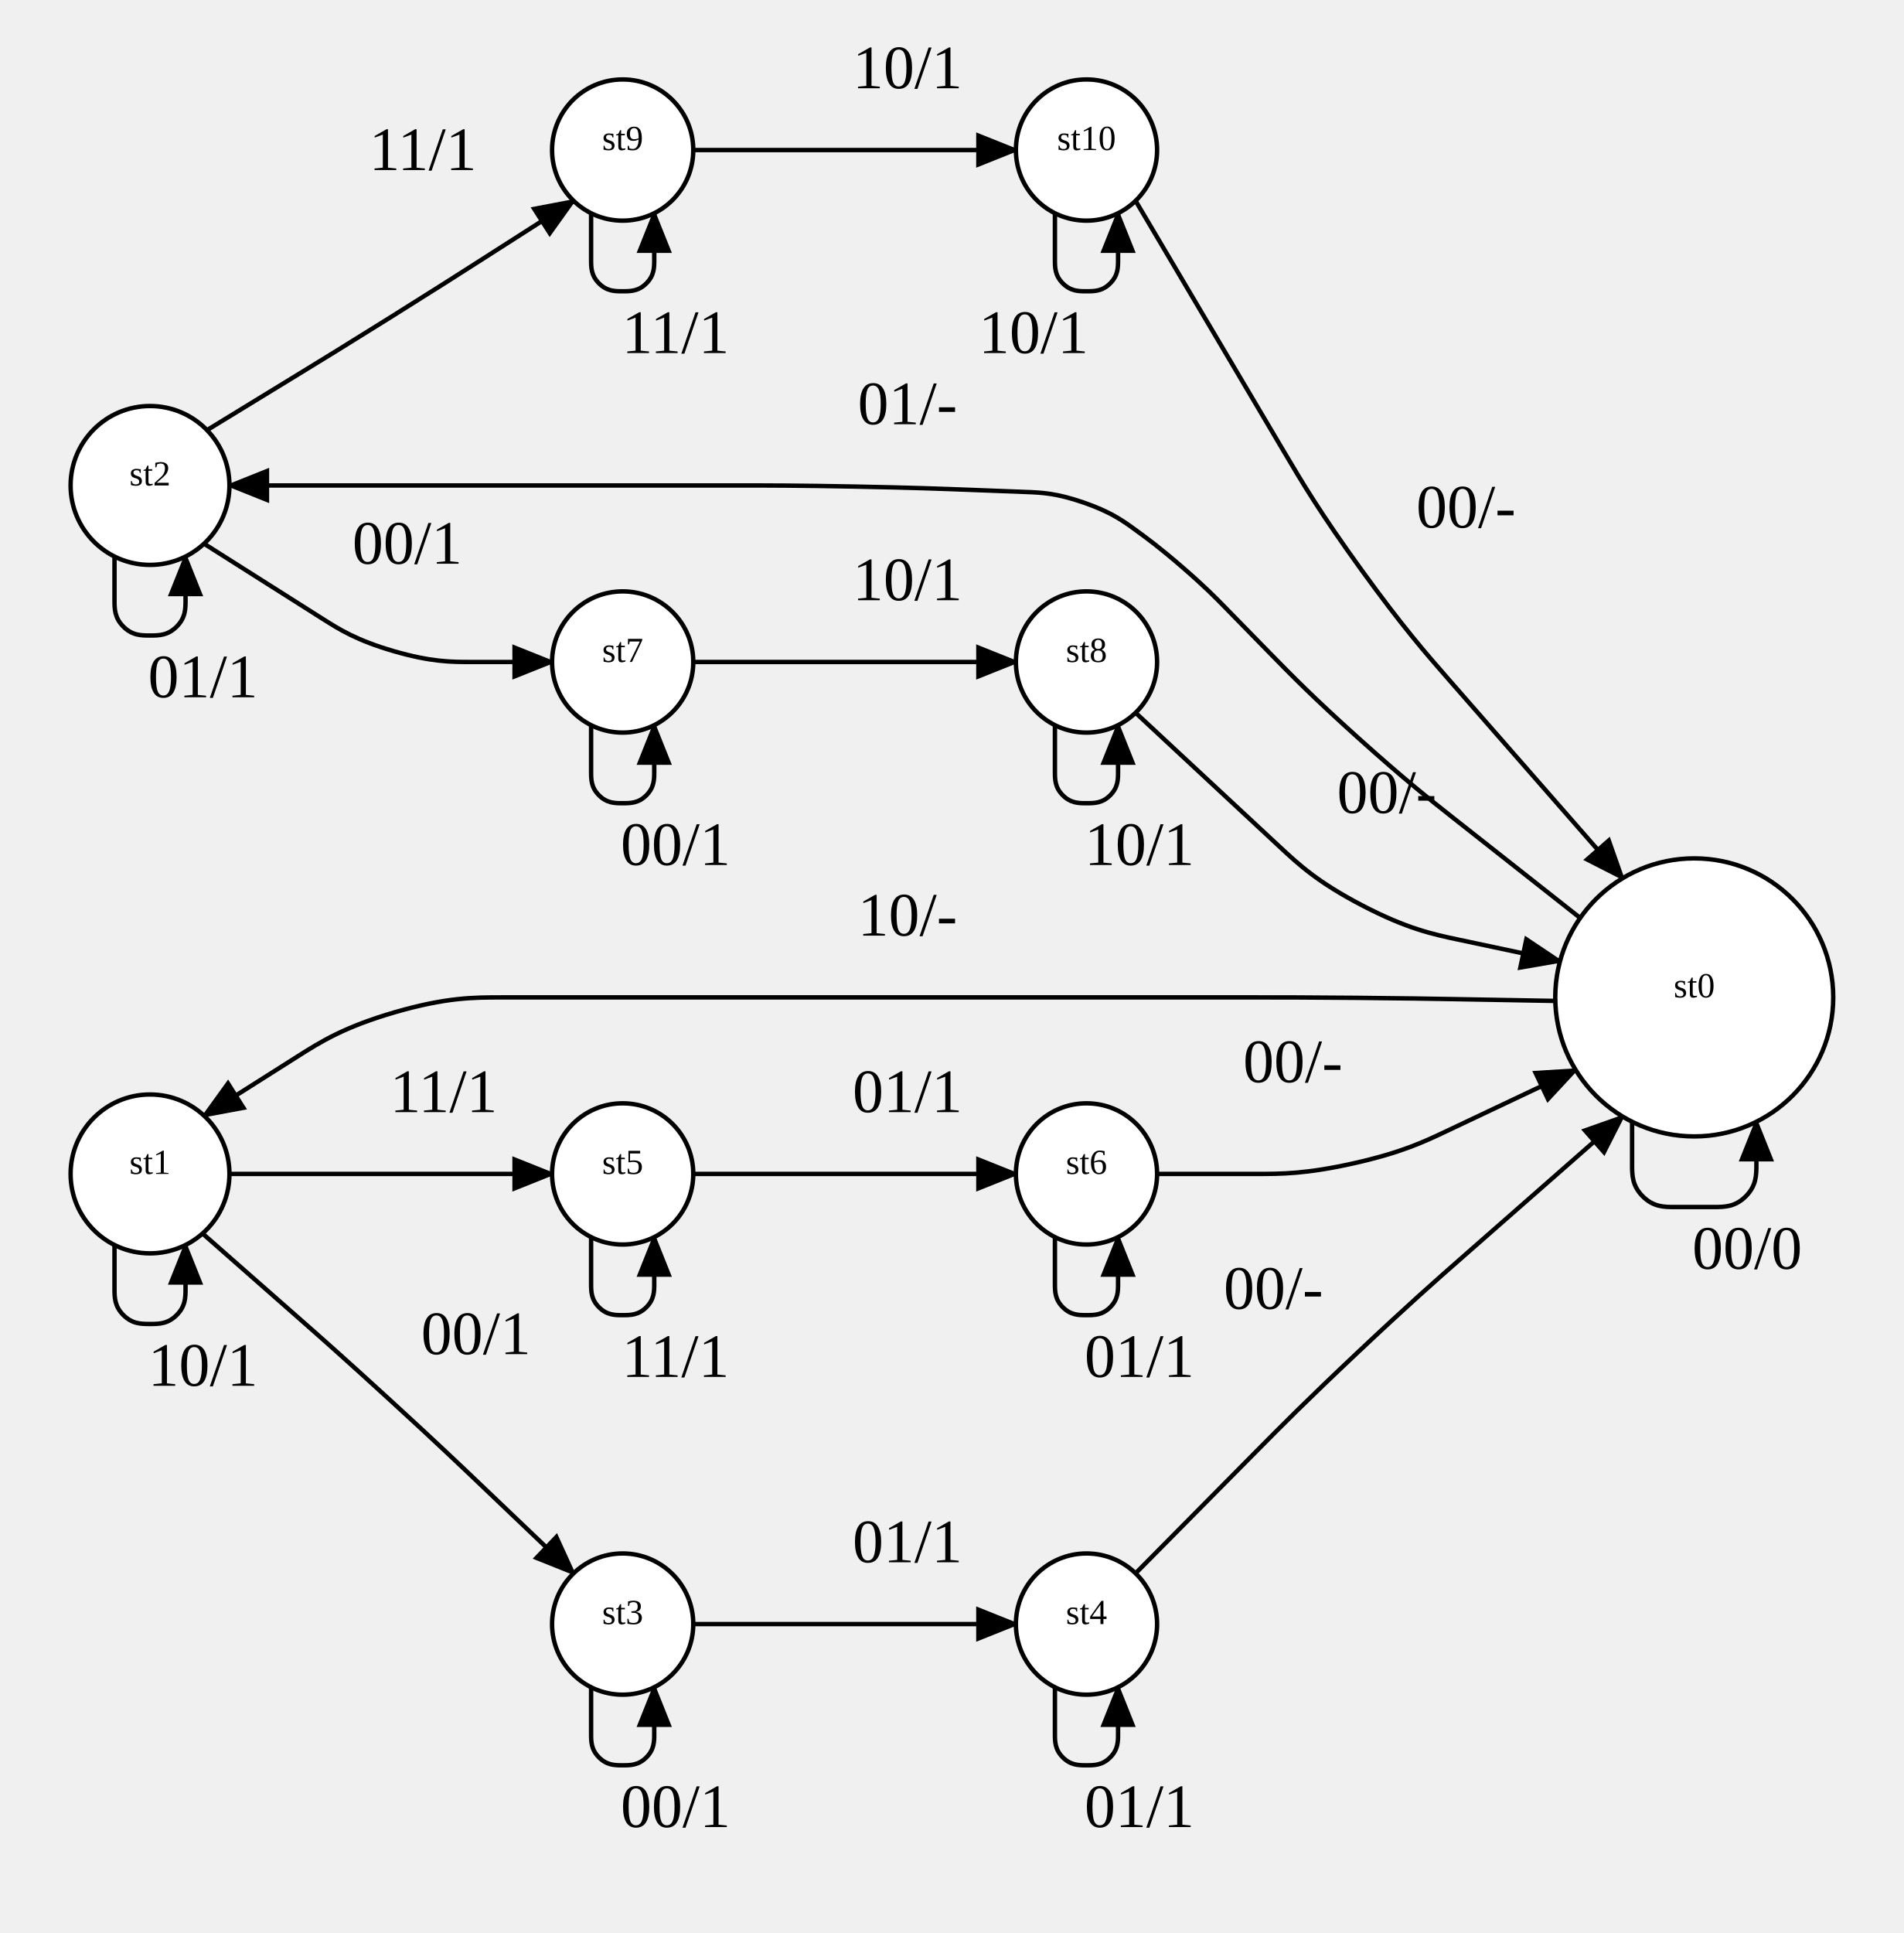
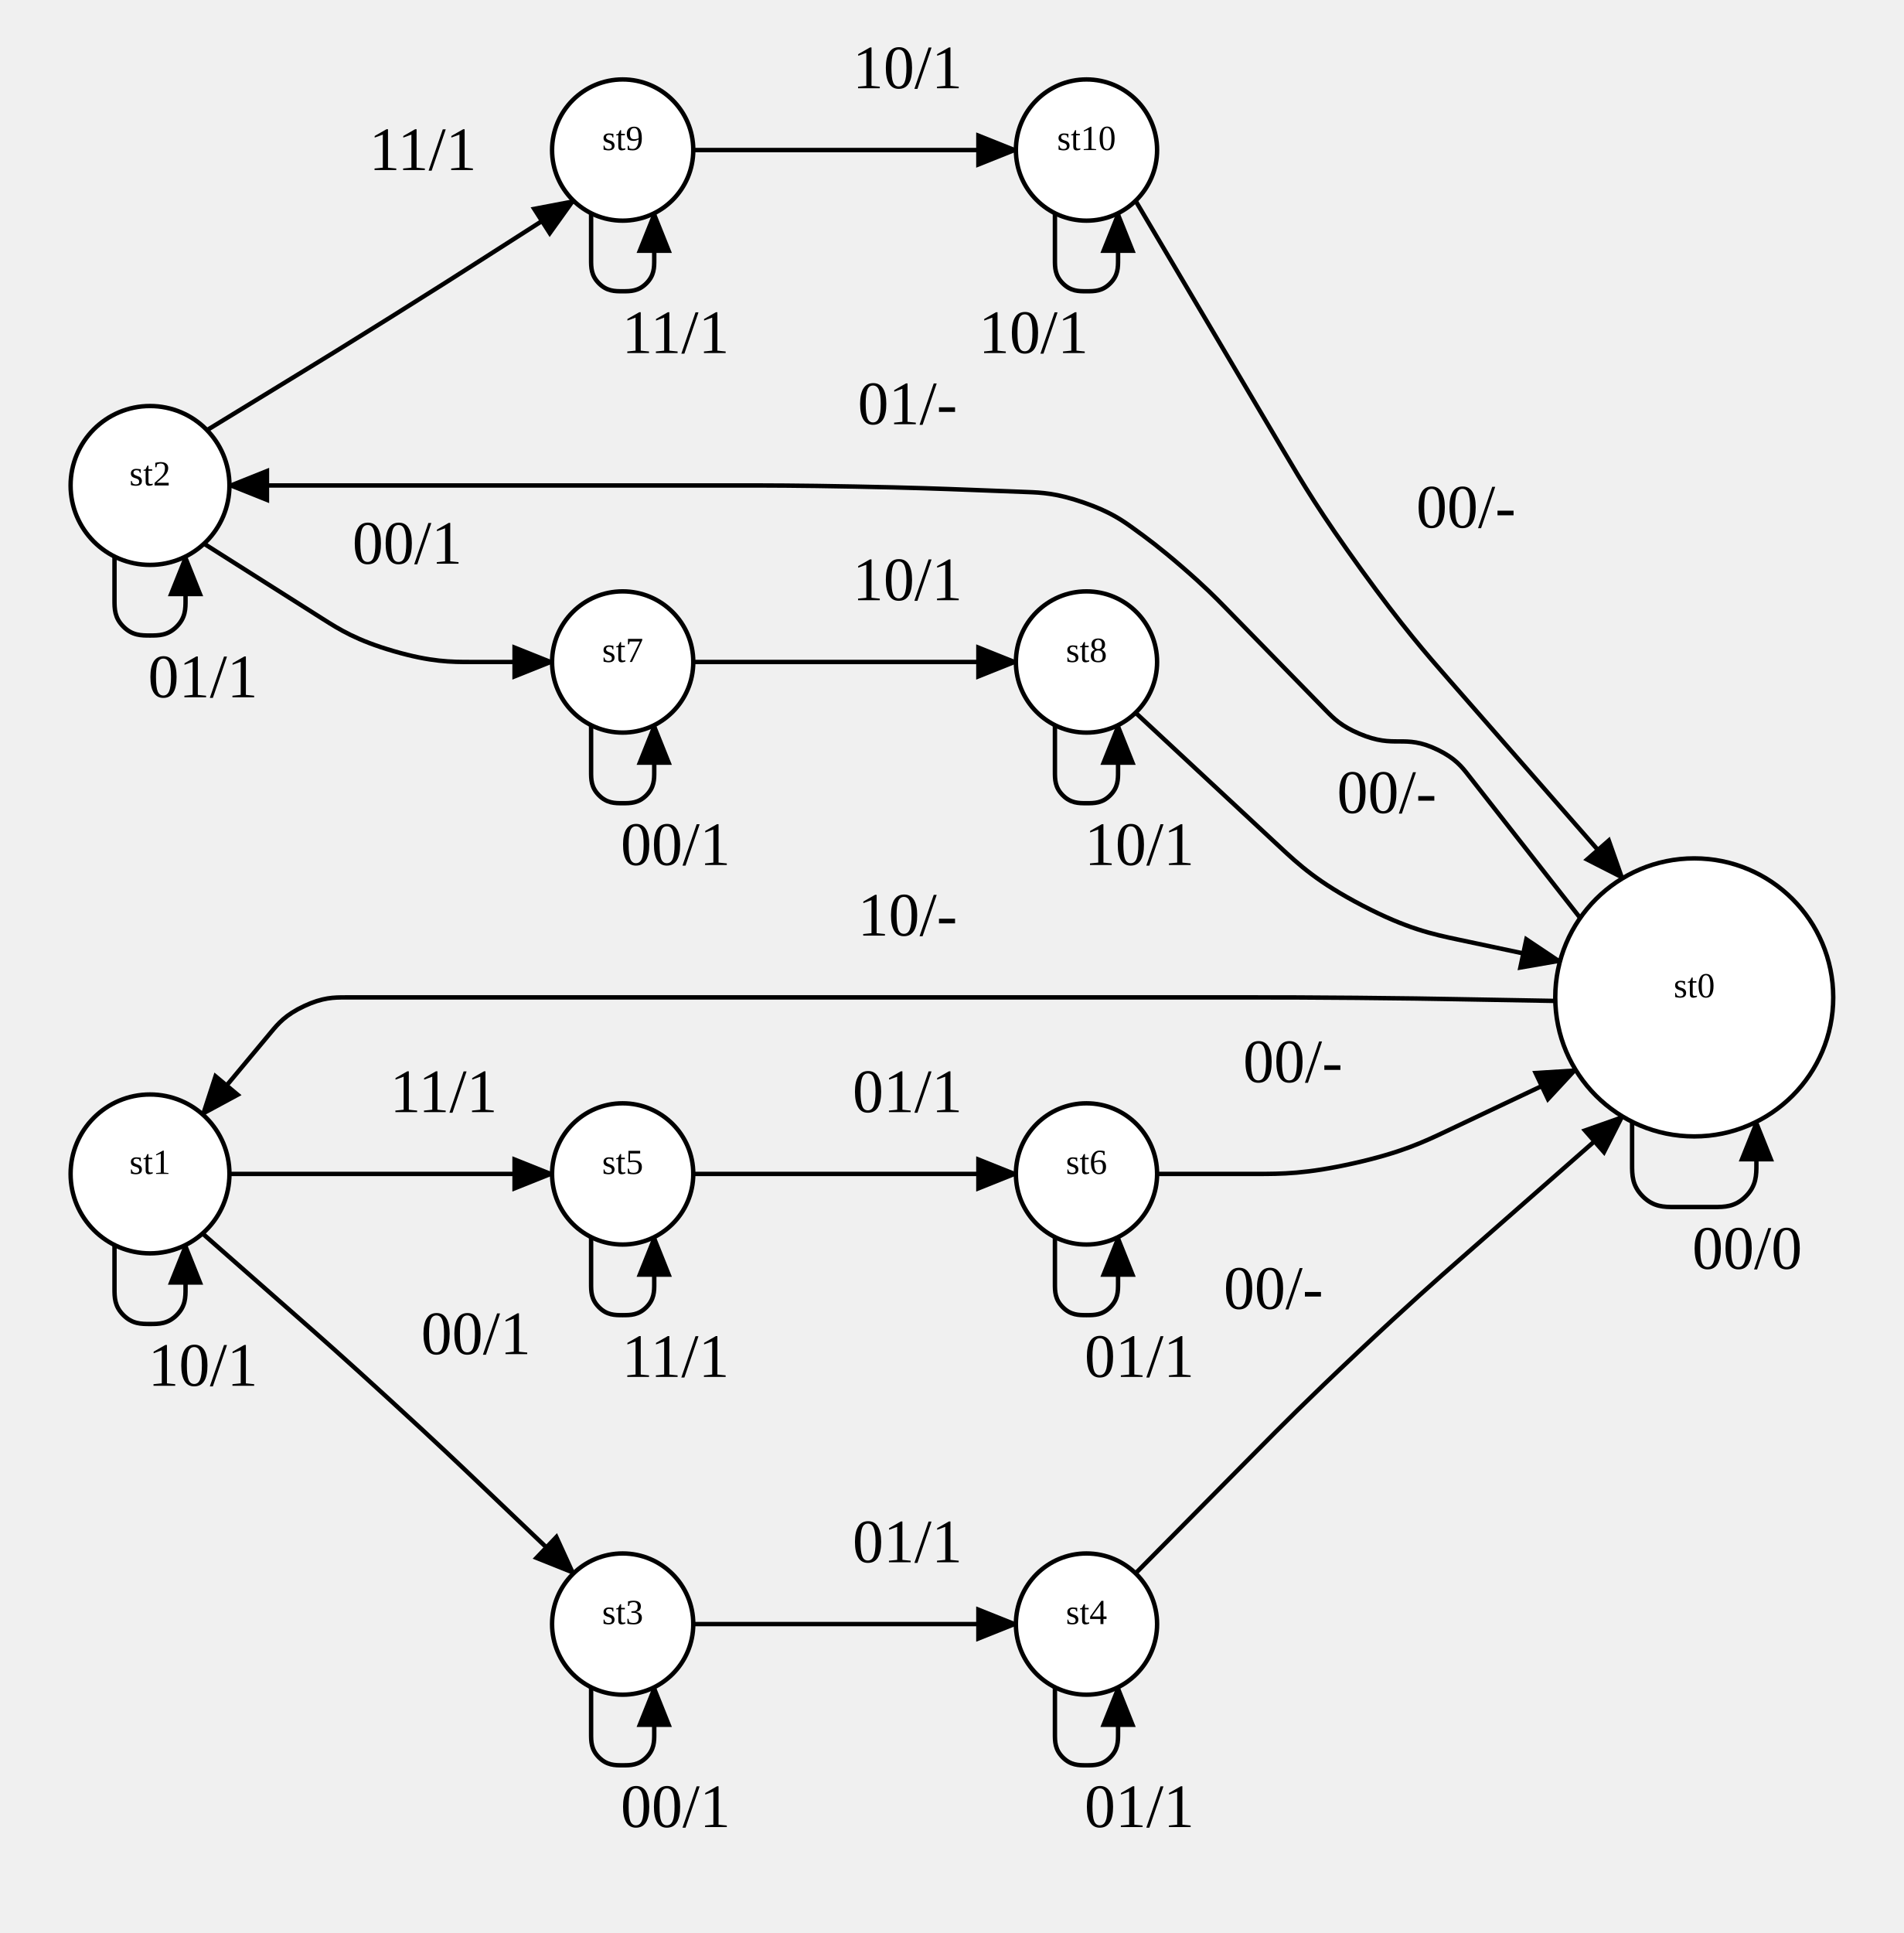
<svg xmlns="http://www.w3.org/2000/svg" width="431.48" height="438">
  <style type="text/css">
		.edge { fill: none; }
	</style>
  <defs>
    <marker id="normal" markerWidth="10" markerHeight="8" refX="9" refY="4" orient="auto-start-reverse" markerUnits="userSpaceOnUse">
      <path d="M0,0 L0,8 L10,4 z" fill="context-stroke" />
    </marker>
    <marker id="vee" markerWidth="10" markerHeight="8" refX="9" refY="4" orient="auto-start-reverse" markerUnits="userSpaceOnUse">
      <path d="M0,0 L10,4 L0,8 L3,4 z" fill="context-stroke" />
    </marker>
    <marker id="dot" markerWidth="8" markerHeight="8" refX="7" refY="4" orient="auto-start-reverse" markerUnits="userSpaceOnUse">
      <circle cx="4" cy="4" r="3.5" fill="context-stroke" />
    </marker>
    <marker id="odot" markerWidth="8" markerHeight="8" refX="7" refY="4" orient="auto-start-reverse" markerUnits="userSpaceOnUse">
      <circle cx="4" cy="4" r="3" fill="white" stroke="context-stroke" />
    </marker>
  </defs>
  <g>
    <path class="edge" marker-end="url(#normal)" stroke="#000000" stroke-width="1" d="M133.965,48.311 L133.965,58.845 C133.965,60.633 133.965,62.422 135.753,64.211 C137.542,66 139.331,66 141.12,66 L141.12,66 C142.909,66 144.698,66 146.487,64.211 C148.275,62.422 148.275,60.633 148.275,58.845 L148.275,48.311 " />
    <text text-anchor="middle" alignment-baseline="middle" x="153.12" y="80" font-size="14" fill="#000000">11/1</text>
    <path class="edge" marker-end="url(#normal)" stroke="#000000" stroke-width="1" d="M157.12,34 L193.68,34 L230.24,34 " />
    <text text-anchor="middle" alignment-baseline="middle" x="205.68" y="20" font-size="14" fill="#000000">10/1</text>
    <path class="edge" marker-end="url(#normal)" stroke="#000000" stroke-width="1" d="M239.085,164.311 L239.085,174.845 C239.085,176.633 239.085,178.422 240.873,180.211 C242.662,182 244.451,182 246.24,182 L246.24,182 C248.029,182 249.818,182 251.607,180.211 C253.395,178.422 253.395,176.633 253.395,174.845 L253.395,164.311 " />
    <text text-anchor="middle" alignment-baseline="middle" x="258.24" y="196" font-size="14" fill="#000000">10/1</text>
    <path class="edge" marker-end="url(#normal)" stroke="#000000" stroke-width="1" d="M257.364,161.5 L290.067,191.916 C294.39,195.937 298.713,199.958 308.812,205.204 C318.911,210.45 324.687,211.675 330.463,212.9 L353.566,217.8 " />
    <text text-anchor="middle" alignment-baseline="middle" x="314.299" y="184.211" font-size="14" fill="#000000">00/-</text>
    <path class="edge" marker-end="url(#normal)" stroke="#000000" stroke-width="1" d="M157.12,150 L193.68,150 L230.24,150 " />
    <text text-anchor="middle" alignment-baseline="middle" x="205.68" y="136" font-size="14" fill="#000000">10/1</text>
    <path class="edge" marker-end="url(#normal)" stroke="#000000" stroke-width="1" d="M133.965,164.311 L133.965,174.845 C133.965,176.633 133.965,178.422 135.753,180.211 C137.542,182 139.331,182 141.12,182 L141.12,182 C142.909,182 144.698,182 146.487,180.211 C148.275,178.422 148.275,176.633 148.275,174.845 L148.275,164.311 " />
    <text text-anchor="middle" alignment-baseline="middle" x="153.12" y="196" font-size="14" fill="#000000">00/1</text>
    <path class="edge" marker-end="url(#normal)" stroke="#000000" stroke-width="1" d="M239.085,280.311 L239.085,290.845 C239.085,292.633 239.085,294.422 240.873,296.211 C242.662,298 244.451,298 246.24,298 L246.24,298 C248.029,298 249.818,298 251.607,296.211 C253.395,294.422 253.395,292.633 253.395,290.845 L253.395,280.311 " />
    <text text-anchor="middle" alignment-baseline="middle" x="258.24" y="312" font-size="14" fill="#000000">01/1</text>
    <path class="edge" marker-end="url(#normal)" stroke="#000000" stroke-width="1" d="M262.24,266 L284.8,266 C290.44,266 296.08,266 306.818,263.587 C317.555,261.173 322.653,258.76 327.75,256.346 L357.113,242.445 " />
    <text text-anchor="middle" alignment-baseline="middle" x="293.013" y="245.214" font-size="14" fill="#000000">00/-</text>
    <path class="edge" marker-end="url(#normal)" stroke="#000000" stroke-width="1" d="M157.12,266 L193.68,266 L230.24,266 " />
    <text text-anchor="middle" alignment-baseline="middle" x="205.68" y="252" font-size="14" fill="#000000">01/1</text>
    <path class="edge" marker-end="url(#normal)" stroke="#000000" stroke-width="1" d="M133.965,280.311 L133.965,290.845 C133.965,292.633 133.965,294.422 135.753,296.211 C137.542,298 139.331,298 141.12,298 L141.12,298 C142.909,298 144.698,298 146.487,296.211 C148.275,294.422 148.275,292.633 148.275,290.845 L148.275,280.311 " />
    <text text-anchor="middle" alignment-baseline="middle" x="153.12" y="312" font-size="14" fill="#000000">11/1</text>
    <path class="edge" marker-end="url(#normal)" stroke="#000000" stroke-width="1" d="M239.085,382.311 L239.085,392.845 C239.085,394.633 239.085,396.422 240.873,398.211 C242.662,400 244.451,400 246.24,400 L246.24,400 C248.029,400 249.818,400 251.607,398.211 C253.395,396.422 253.395,394.633 253.395,392.845 L253.395,382.311 " />
    <text text-anchor="middle" alignment-baseline="middle" x="258.24" y="414" font-size="14" fill="#000000">01/1</text>
    <path class="edge" marker-end="url(#normal)" stroke="#000000" stroke-width="1" d="M257.364,356.5 L284.846,328.741 C290.475,323.055 296.103,317.37 307.745,306.408 C319.386,295.447 325.399,290.17 331.412,284.893 L367.755,253 " />
    <text text-anchor="middle" alignment-baseline="middle" x="288.606" y="296.571" font-size="14" fill="#000000">00/-</text>
    <path class="edge" marker-end="url(#normal)" stroke="#000000" stroke-width="1" d="M157.12,368 L193.68,368 L230.24,368 " />
    <text text-anchor="middle" alignment-baseline="middle" x="205.68" y="354" font-size="14" fill="#000000">01/1</text>
    <path class="edge" marker-end="url(#normal)" stroke="#000000" stroke-width="1" d="M133.965,382.311 L133.965,392.845 C133.965,394.633 133.965,396.422 135.753,398.211 C137.542,400 139.331,400 141.12,400 L141.12,400 C142.909,400 144.698,400 146.487,398.211 C148.275,396.422 148.275,394.633 148.275,392.845 L148.275,382.311 " />
    <text text-anchor="middle" alignment-baseline="middle" x="153.12" y="414" font-size="14" fill="#000000">00/1</text>
    <path class="edge" marker-end="url(#normal)" stroke="#000000" stroke-width="1" d="M46.916,97.463 L67.738,84.732 C72.944,81.549 78.149,78.366 88.495,71.896 C98.84,65.425 103.98,62.138 109.121,58.851 L129.996,45.5 " />
    <text text-anchor="middle" alignment-baseline="middle" x="95.838" y="38.533" font-size="14" fill="#000000">11/1</text>
    <path class="edge" marker-end="url(#normal)" stroke="#000000" stroke-width="1" d="M46.241,123.196 L73.117,140.219 C76.978,142.664 80.838,145.109 89.269,147.555 C97.7,150 102.27,150 106.84,150 L125.12,150 " />
    <text text-anchor="middle" alignment-baseline="middle" x="92.314" y="127.735" font-size="14" fill="#000000">00/1</text>
    <path class="edge" marker-end="url(#normal)" stroke="#000000" stroke-width="1" d="M25.95,126.1 L25.95,135.95 C25.95,137.963 25.95,139.975 27.963,141.988 C29.975,144 31.988,144 34,144 L34,144 C36.012,144 38.025,144 40.037,141.988 C42.05,139.975 42.05,137.963 42.05,135.95 L42.05,126.1 " />
    <text text-anchor="middle" alignment-baseline="middle" x="46" y="158" font-size="14" fill="#000000">01/1</text>
    <path class="edge" marker-end="url(#normal)" stroke="#000000" stroke-width="1" d="M239.085,48.311 L239.085,58.845 C239.085,60.633 239.085,62.422 240.873,64.211 C242.662,66 244.451,66 246.24,66 L246.24,66 C248.029,66 249.818,66 251.607,64.211 C253.395,62.422 253.395,60.633 253.395,58.845 L253.395,48.311 " />
    <text text-anchor="middle" alignment-baseline="middle" x="234.24" y="80" font-size="14" fill="#000000">10/1</text>
    <path class="edge" marker-end="url(#normal)" stroke="#000000" stroke-width="1" d="M257.364,45.5 L291.065,102.459 C295.139,109.345 299.213,116.23 308.555,129.135 C317.898,142.039 323.167,148.059 328.436,154.079 L367.755,199 " />
    <text text-anchor="middle" alignment-baseline="middle" x="332.258" y="119.543" font-size="14" fill="#000000">00/-</text>
    <path class="edge" marker-end="url(#normal)" stroke="#000000" stroke-width="1" d="M52,266 L88.56,266 L125.12,266 " />
    <text text-anchor="middle" alignment-baseline="middle" x="100.56" y="252" font-size="14" fill="#000000">11/1</text>
    <path class="edge" marker-end="url(#normal)" stroke="#000000" stroke-width="1" d="M45.906,279.5 L67.233,298.25 C72.565,302.938 77.896,307.625 88.367,317.211 C98.837,326.797 103.976,331.696 109.114,336.594 L129.996,356.5 " />
    <text text-anchor="middle" alignment-baseline="middle" x="107.887" y="306.834" font-size="14" fill="#000000">00/1</text>
    <path class="edge" marker-end="url(#normal)" stroke="#000000" stroke-width="1" d="M25.95,282.1 L25.95,291.95 C25.95,293.963 25.95,295.975 27.963,297.988 C29.975,300 31.988,300 34,300 L34,300 C36.012,300 38.025,300 40.037,297.988 C42.05,295.975 42.05,293.963 42.05,291.95 L42.05,282.1 " />
    <text text-anchor="middle" alignment-baseline="middle" x="46" y="314" font-size="14" fill="#000000">10/1</text>
-     <path class="edge" marker-end="url(#normal)" stroke="#000000" stroke-width="1" d="M358.129,208 L329.334,185.313 C323.841,180.985 318.347,176.656 307.964,167.328 C297.58,158 292.69,153 287.8,148 L277.75,137.724 C275.373,135.293 272.995,132.862 267.868,128.431 C262.74,124 259.99,122 257.24,120 L257.24,120 C254.49,118 251.74,116 245.592,113.871 C239.444,111.741 236.046,111.612 232.648,111.483 L219.941,110.999 C213.376,110.749 206.81,110.5 193.675,110.25 C180.54,110 173.97,110 167.4,110 L141.12,110 L88.56,110 L52,110 " />
+     <path class="edge" marker-end="url(#normal)" stroke="#000000" stroke-width="1" d="M358.129,208 L332.793,175.652 C331.295,173.739 329.797,171.826 325.868,169.913 C321.94,168 319.51,168 317.08,168 L317.08,168 C314.65,168 312.22,168 308.091,166.263 C303.962,164.525 302.263,162.788 300.564,161.051 L277.75,137.724 C275.373,135.293 272.995,132.862 267.868,128.431 C262.74,124 259.99,122 257.24,120 L257.24,120 C254.49,118 251.74,116 245.592,113.871 C239.444,111.741 236.046,111.612 232.648,111.483 L219.941,110.999 C213.376,110.749 206.81,110.5 193.675,110.25 C180.54,110 173.97,110 167.4,110 L141.12,110 L88.56,110 L52,110 " />
    <text text-anchor="middle" alignment-baseline="middle" x="205.679" y="96.122" font-size="14" fill="#000000">01/-</text>
-     <path class="edge" marker-end="url(#normal)" stroke="#000000" stroke-width="1" d="M352.49,226.8 L329.925,226.4 C324.284,226.3 318.643,226.2 307.359,226.1 C296.076,226 290.434,226 284.791,226 L246.24,226 L193.68,226 L141.12,226 L113.606,226 C107.345,226 101.083,226 89.532,229.35 C77.98,232.701 72.691,236.051 67.401,239.402 L46.241,252.804 " />
+     <path class="edge" marker-end="url(#normal)" stroke="#000000" stroke-width="1" d="M352.49,226.8 L329.925,226.4 C324.284,226.3 318.643,226.2 307.359,226.1 C296.076,226 290.434,226 284.791,226 L246.24,226 L193.68,226 L141.12,226 L88.56,226 L78.28,226 C75.71,226 73.14,226 68.924,227.974 C64.709,229.948 63.063,231.922 61.417,233.896 L45.906,252.5 " />
    <text text-anchor="middle" alignment-baseline="middle" x="205.68" y="212" font-size="14" fill="#000000">10/-</text>
    <path class="edge" marker-end="url(#normal)" stroke="#000000" stroke-width="1" d="M369.893,254.174 L369.893,263.837 C369.893,266.253 369.893,268.669 372.308,271.084 C374.724,273.5 377.14,273.5 379.555,273.5 L388.404,273.5 C390.82,273.5 393.236,273.5 395.652,271.084 C398.067,268.669 398.067,266.253 398.067,263.837 L398.067,254.174 " />
    <text text-anchor="middle" alignment-baseline="middle" x="395.98" y="287.5" font-size="14" fill="#000000">00/0</text>
    <circle cx="141.12" cy="34" r="16" class="node" fill="#FFFFFF" stroke="#000000" stroke-width="1" />
    <text text-anchor="middle" alignment-baseline="middle" x="141.12" y="34" font-size="8" fill="#000000">st9</text>
    <circle cx="246.24" cy="34" r="16" class="node" fill="#FFFFFF" stroke="#000000" stroke-width="1" />
    <text text-anchor="middle" alignment-baseline="middle" x="246.24" y="34" font-size="8" fill="#000000">st10</text>
    <circle cx="246.24" cy="150" r="16" class="node" fill="#FFFFFF" stroke="#000000" stroke-width="1" />
    <text text-anchor="middle" alignment-baseline="middle" x="246.24" y="150" font-size="8" fill="#000000">st8</text>
    <circle cx="383.98" cy="226" r="31.5" class="node" fill="#FFFFFF" stroke="#000000" stroke-width="1" />
    <text text-anchor="middle" alignment-baseline="middle" x="383.98" y="226" font-size="8" fill="#000000">st0</text>
    <circle cx="141.12" cy="150" r="16" class="node" fill="#FFFFFF" stroke="#000000" stroke-width="1" />
    <text text-anchor="middle" alignment-baseline="middle" x="141.12" y="150" font-size="8" fill="#000000">st7</text>
    <circle cx="246.24" cy="266" r="16" class="node" fill="#FFFFFF" stroke="#000000" stroke-width="1" />
    <text text-anchor="middle" alignment-baseline="middle" x="246.24" y="266" font-size="8" fill="#000000">st6</text>
    <circle cx="141.12" cy="266" r="16" class="node" fill="#FFFFFF" stroke="#000000" stroke-width="1" />
    <text text-anchor="middle" alignment-baseline="middle" x="141.12" y="266" font-size="8" fill="#000000">st5</text>
    <circle cx="246.24" cy="368" r="16" class="node" fill="#FFFFFF" stroke="#000000" stroke-width="1" />
    <text text-anchor="middle" alignment-baseline="middle" x="246.24" y="368" font-size="8" fill="#000000">st4</text>
    <circle cx="141.12" cy="368" r="16" class="node" fill="#FFFFFF" stroke="#000000" stroke-width="1" />
    <text text-anchor="middle" alignment-baseline="middle" x="141.12" y="368" font-size="8" fill="#000000">st3</text>
    <circle cx="34" cy="110" r="18" class="node" fill="#FFFFFF" stroke="#000000" stroke-width="1" />
    <text text-anchor="middle" alignment-baseline="middle" x="34" y="110" font-size="8" fill="#000000">st2</text>
    <circle cx="34" cy="266" r="18" class="node" fill="#FFFFFF" stroke="#000000" stroke-width="1" />
    <text text-anchor="middle" alignment-baseline="middle" x="34" y="266" font-size="8" fill="#000000">st1</text>
  </g>
</svg>
